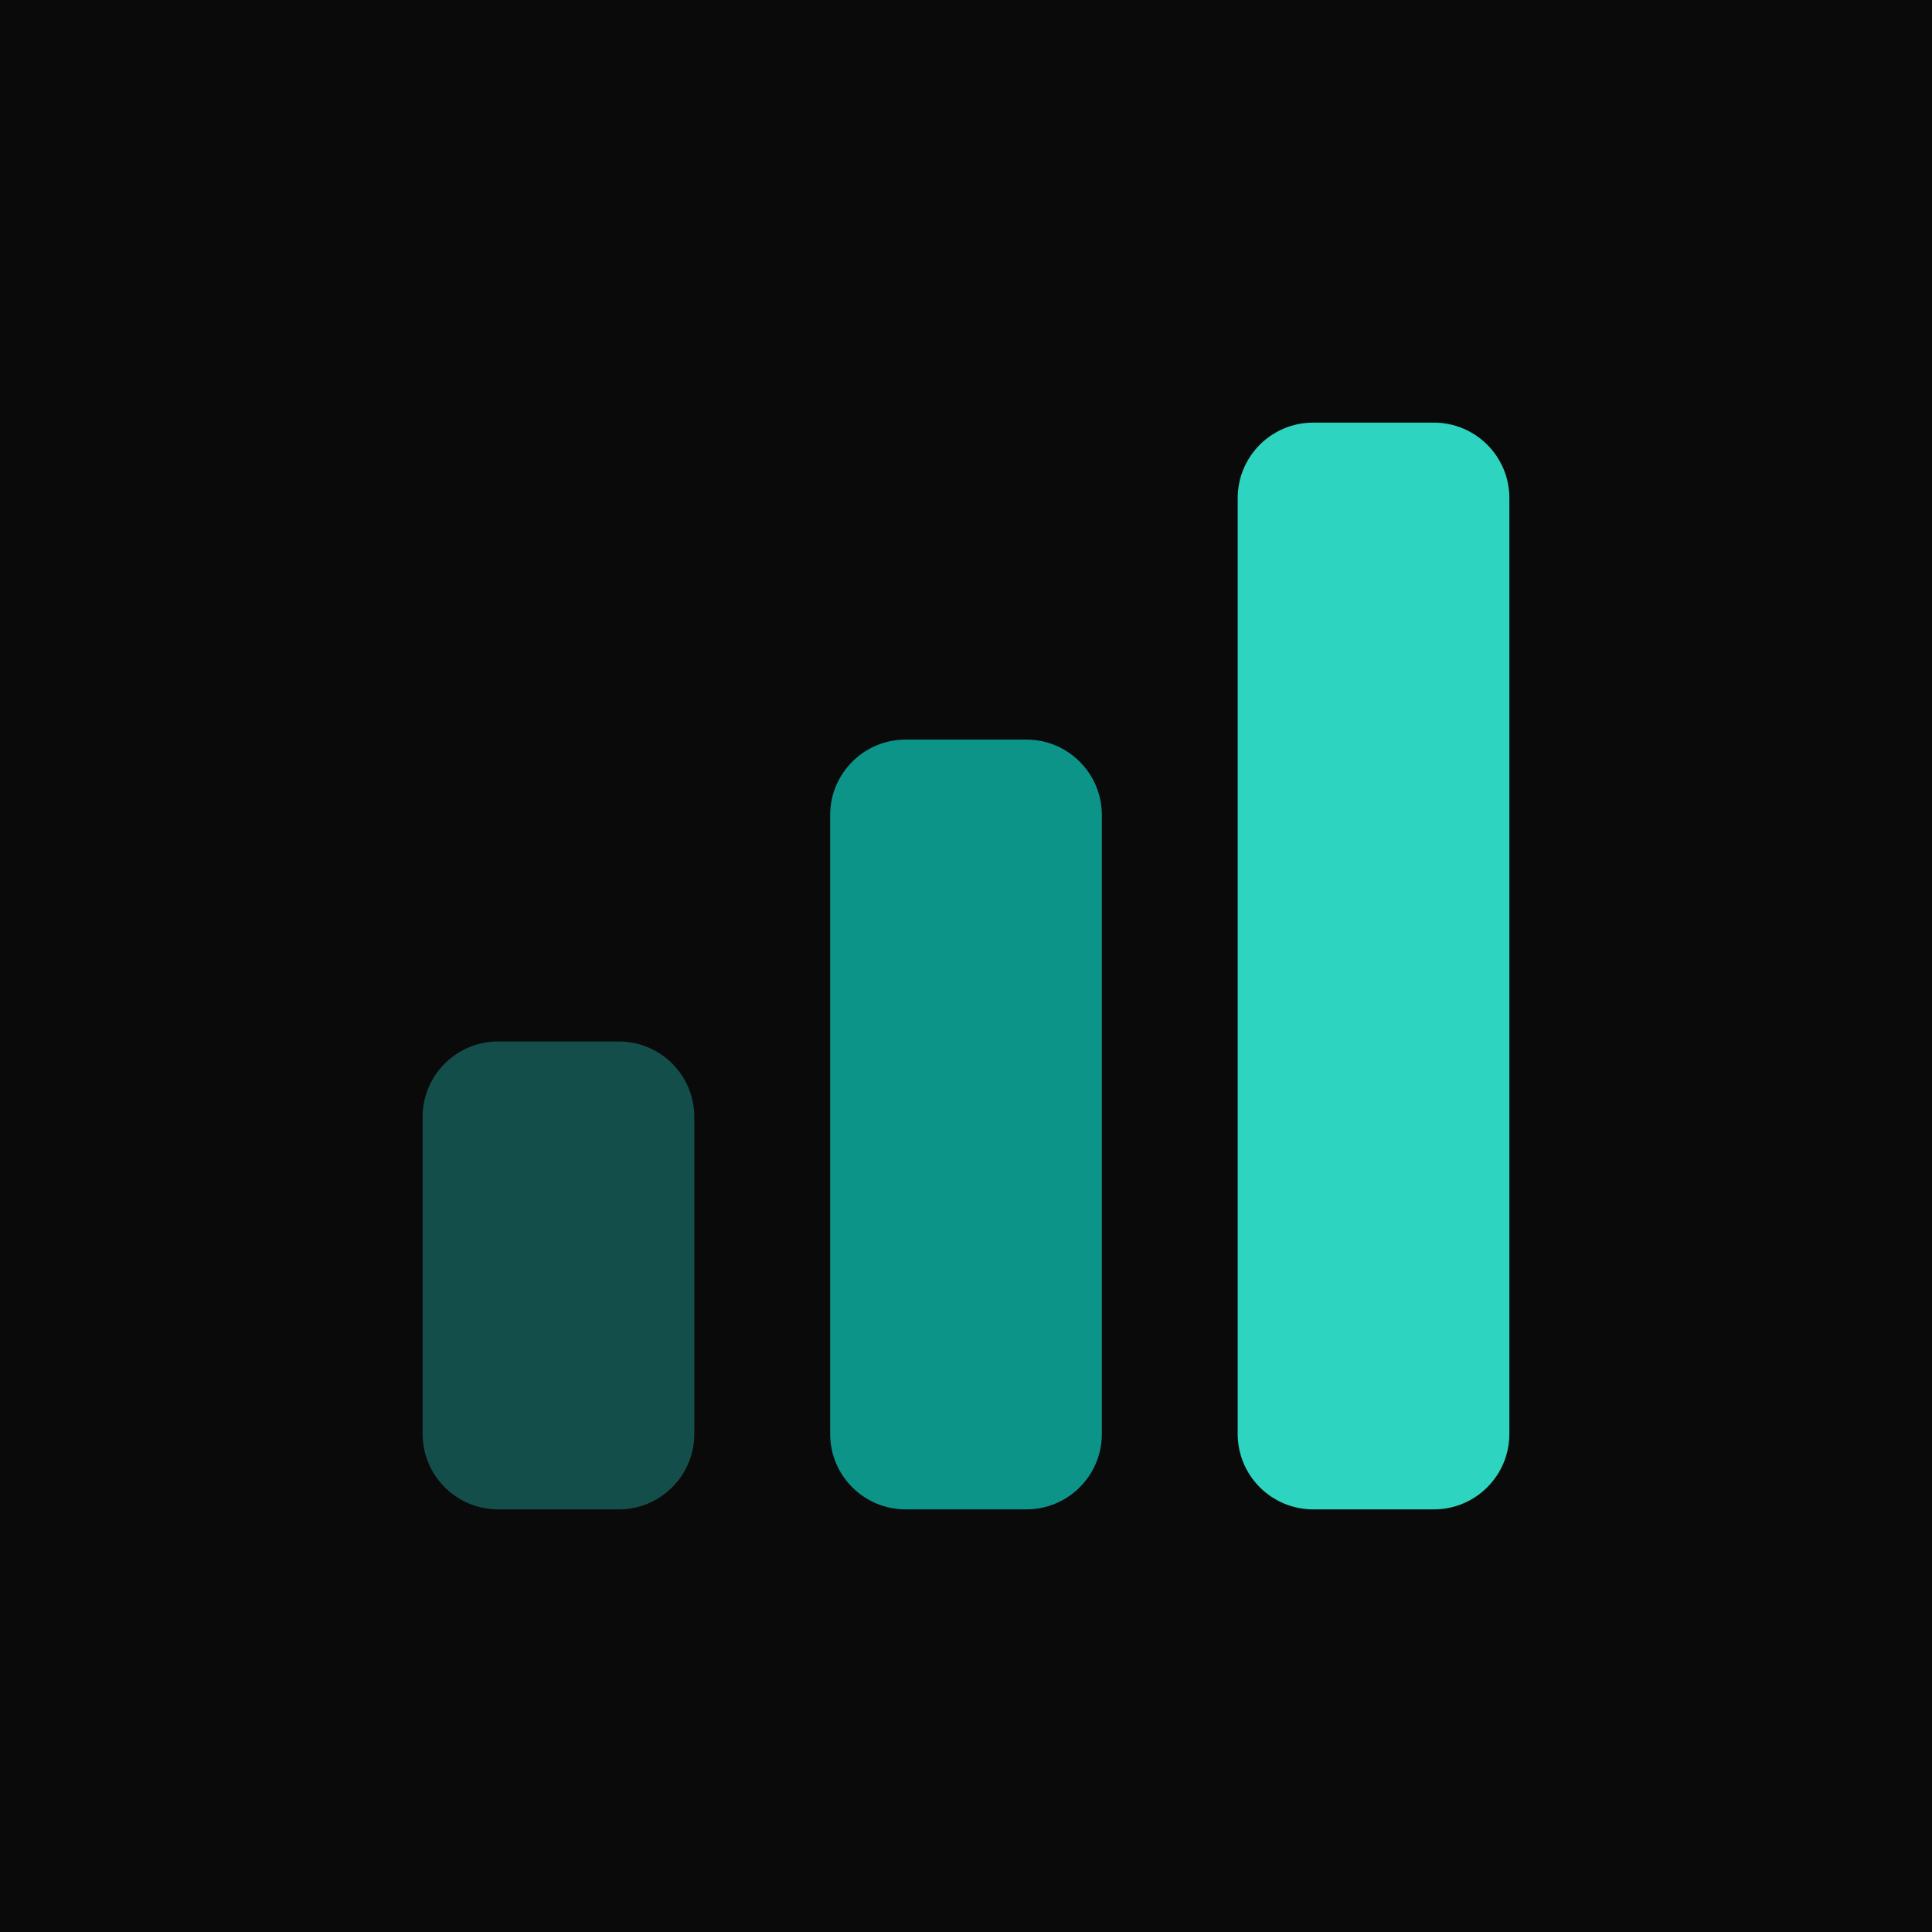
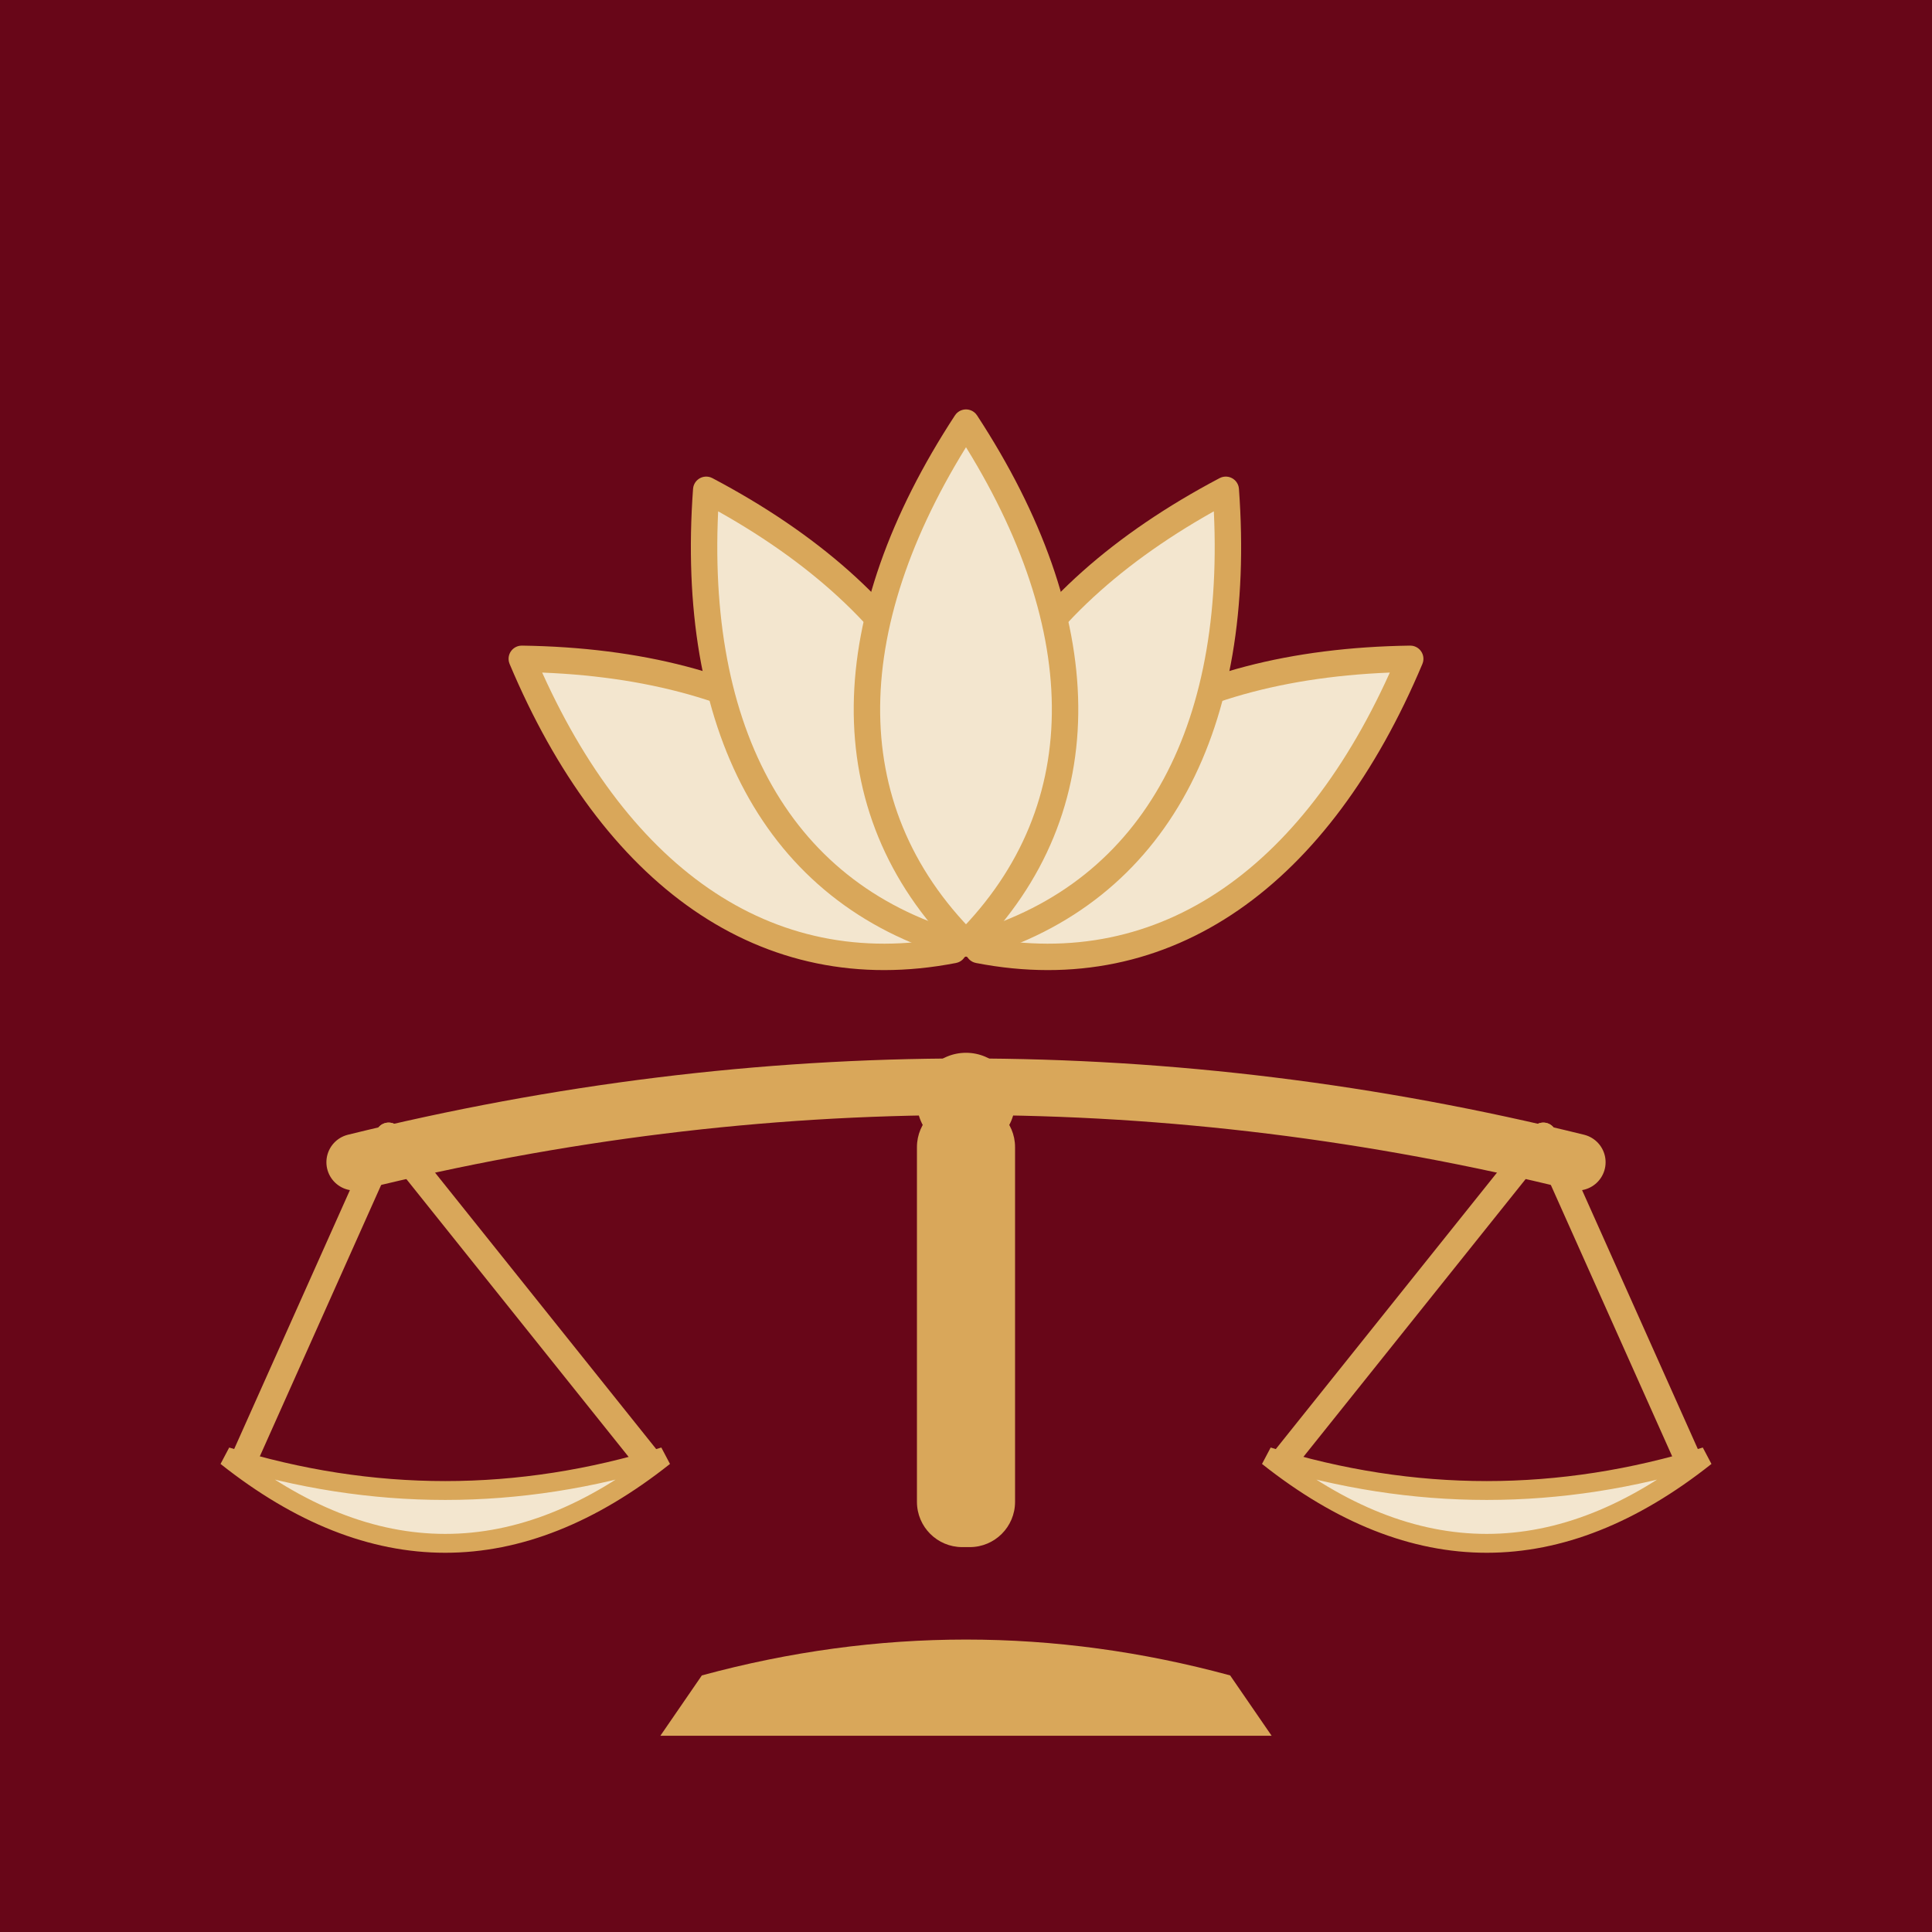
<svg xmlns="http://www.w3.org/2000/svg" viewBox="0 0 512 512">
-   <rect width="512" height="512" fill="#0a0a0a" />
-   <rect x="112" y="276" width="72" height="124" rx="20" fill="#134e4a" />
-   <rect x="220" y="196" width="72" height="204" rx="20" fill="#0d9488" />
-   <rect x="328" y="112" width="72" height="288" rx="20" fill="#2dd4bf" />
+   <rect width="512" height="512" fill="#680618" />
+   <defs>
+     <path id="petal" d="M256 112 C 290 164, 292 214, 256 250 C 220 214, 222 164, 256 112 Z" />
+   </defs>
+   <g fill="#f3e6cf" stroke="#d9a75a" stroke-width="7" stroke-linejoin="round">
+     <use href="#petal" transform="rotate(-56 256 254)" />
+     <use href="#petal" transform="rotate(56 256 254)" />
+     <use href="#petal" transform="rotate(-29 256 254)" />
+     <use href="#petal" transform="rotate(29 256 254)" />
+     <use href="#petal" />
+   </g>
+   <path d="M94 308 Q 256 268 418 308" fill="none" stroke="#d9a75a" stroke-width="15" stroke-linecap="round" />
+   <circle cx="256" cy="292" r="13" fill="#d9a75a" />
+   <rect x="243" y="292" width="26" height="118" rx="12" fill="#d9a75a" />
+   <path d="M186 444 Q 256 425 326 444 L 337 460 L 175 460 Z" fill="#d9a75a" />
+   <g stroke="#d9a75a" stroke-width="7" stroke-linecap="round">
+     <line x1="103" y1="301" x2="65" y2="386" />
+     <line x1="103" y1="301" x2="171" y2="386" />
+     <line x1="409" y1="301" x2="341" y2="386" />
+     <line x1="409" y1="301" x2="447" y2="386" />
+   </g>
+   <g fill="#f3e6cf" stroke="#d9a75a" stroke-width="5">
+     <path d="M60 386 Q 118 432 176 386 Q 118 404 60 386 Z" />
+     <path d="M336 386 Q 394 432 452 386 Q 394 404 336 386 Z" />
+   </g>
</svg>
